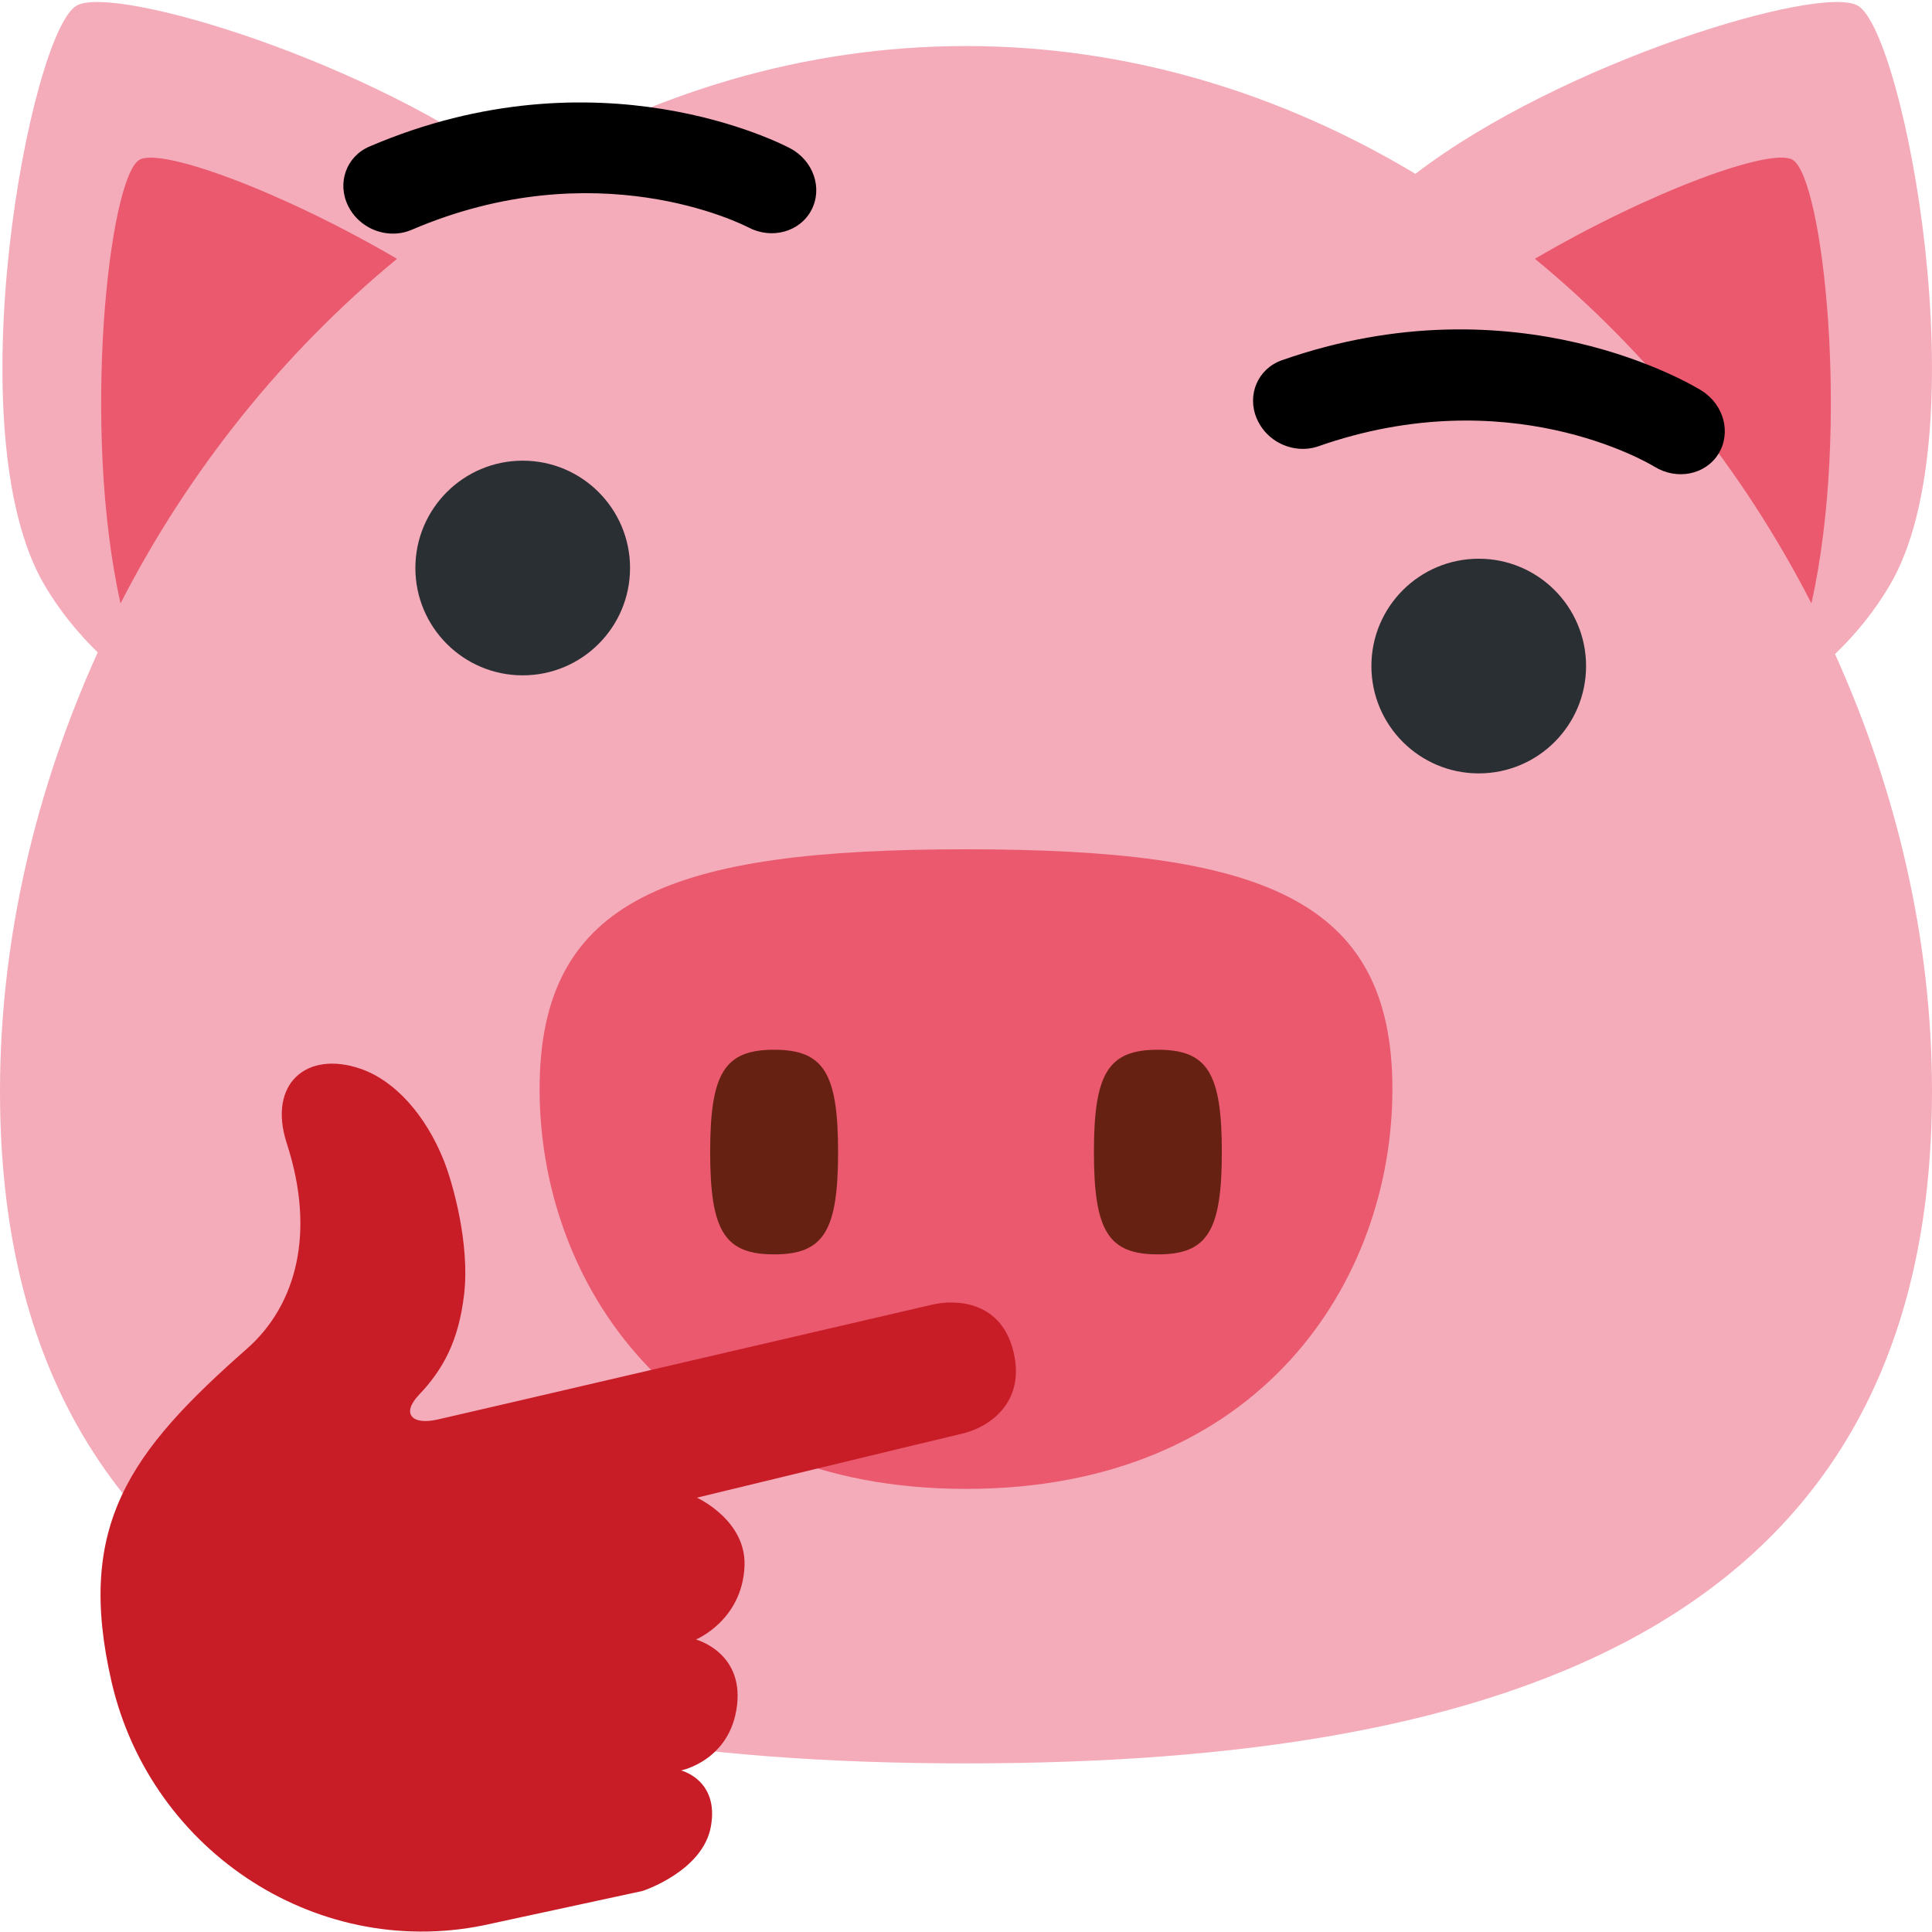
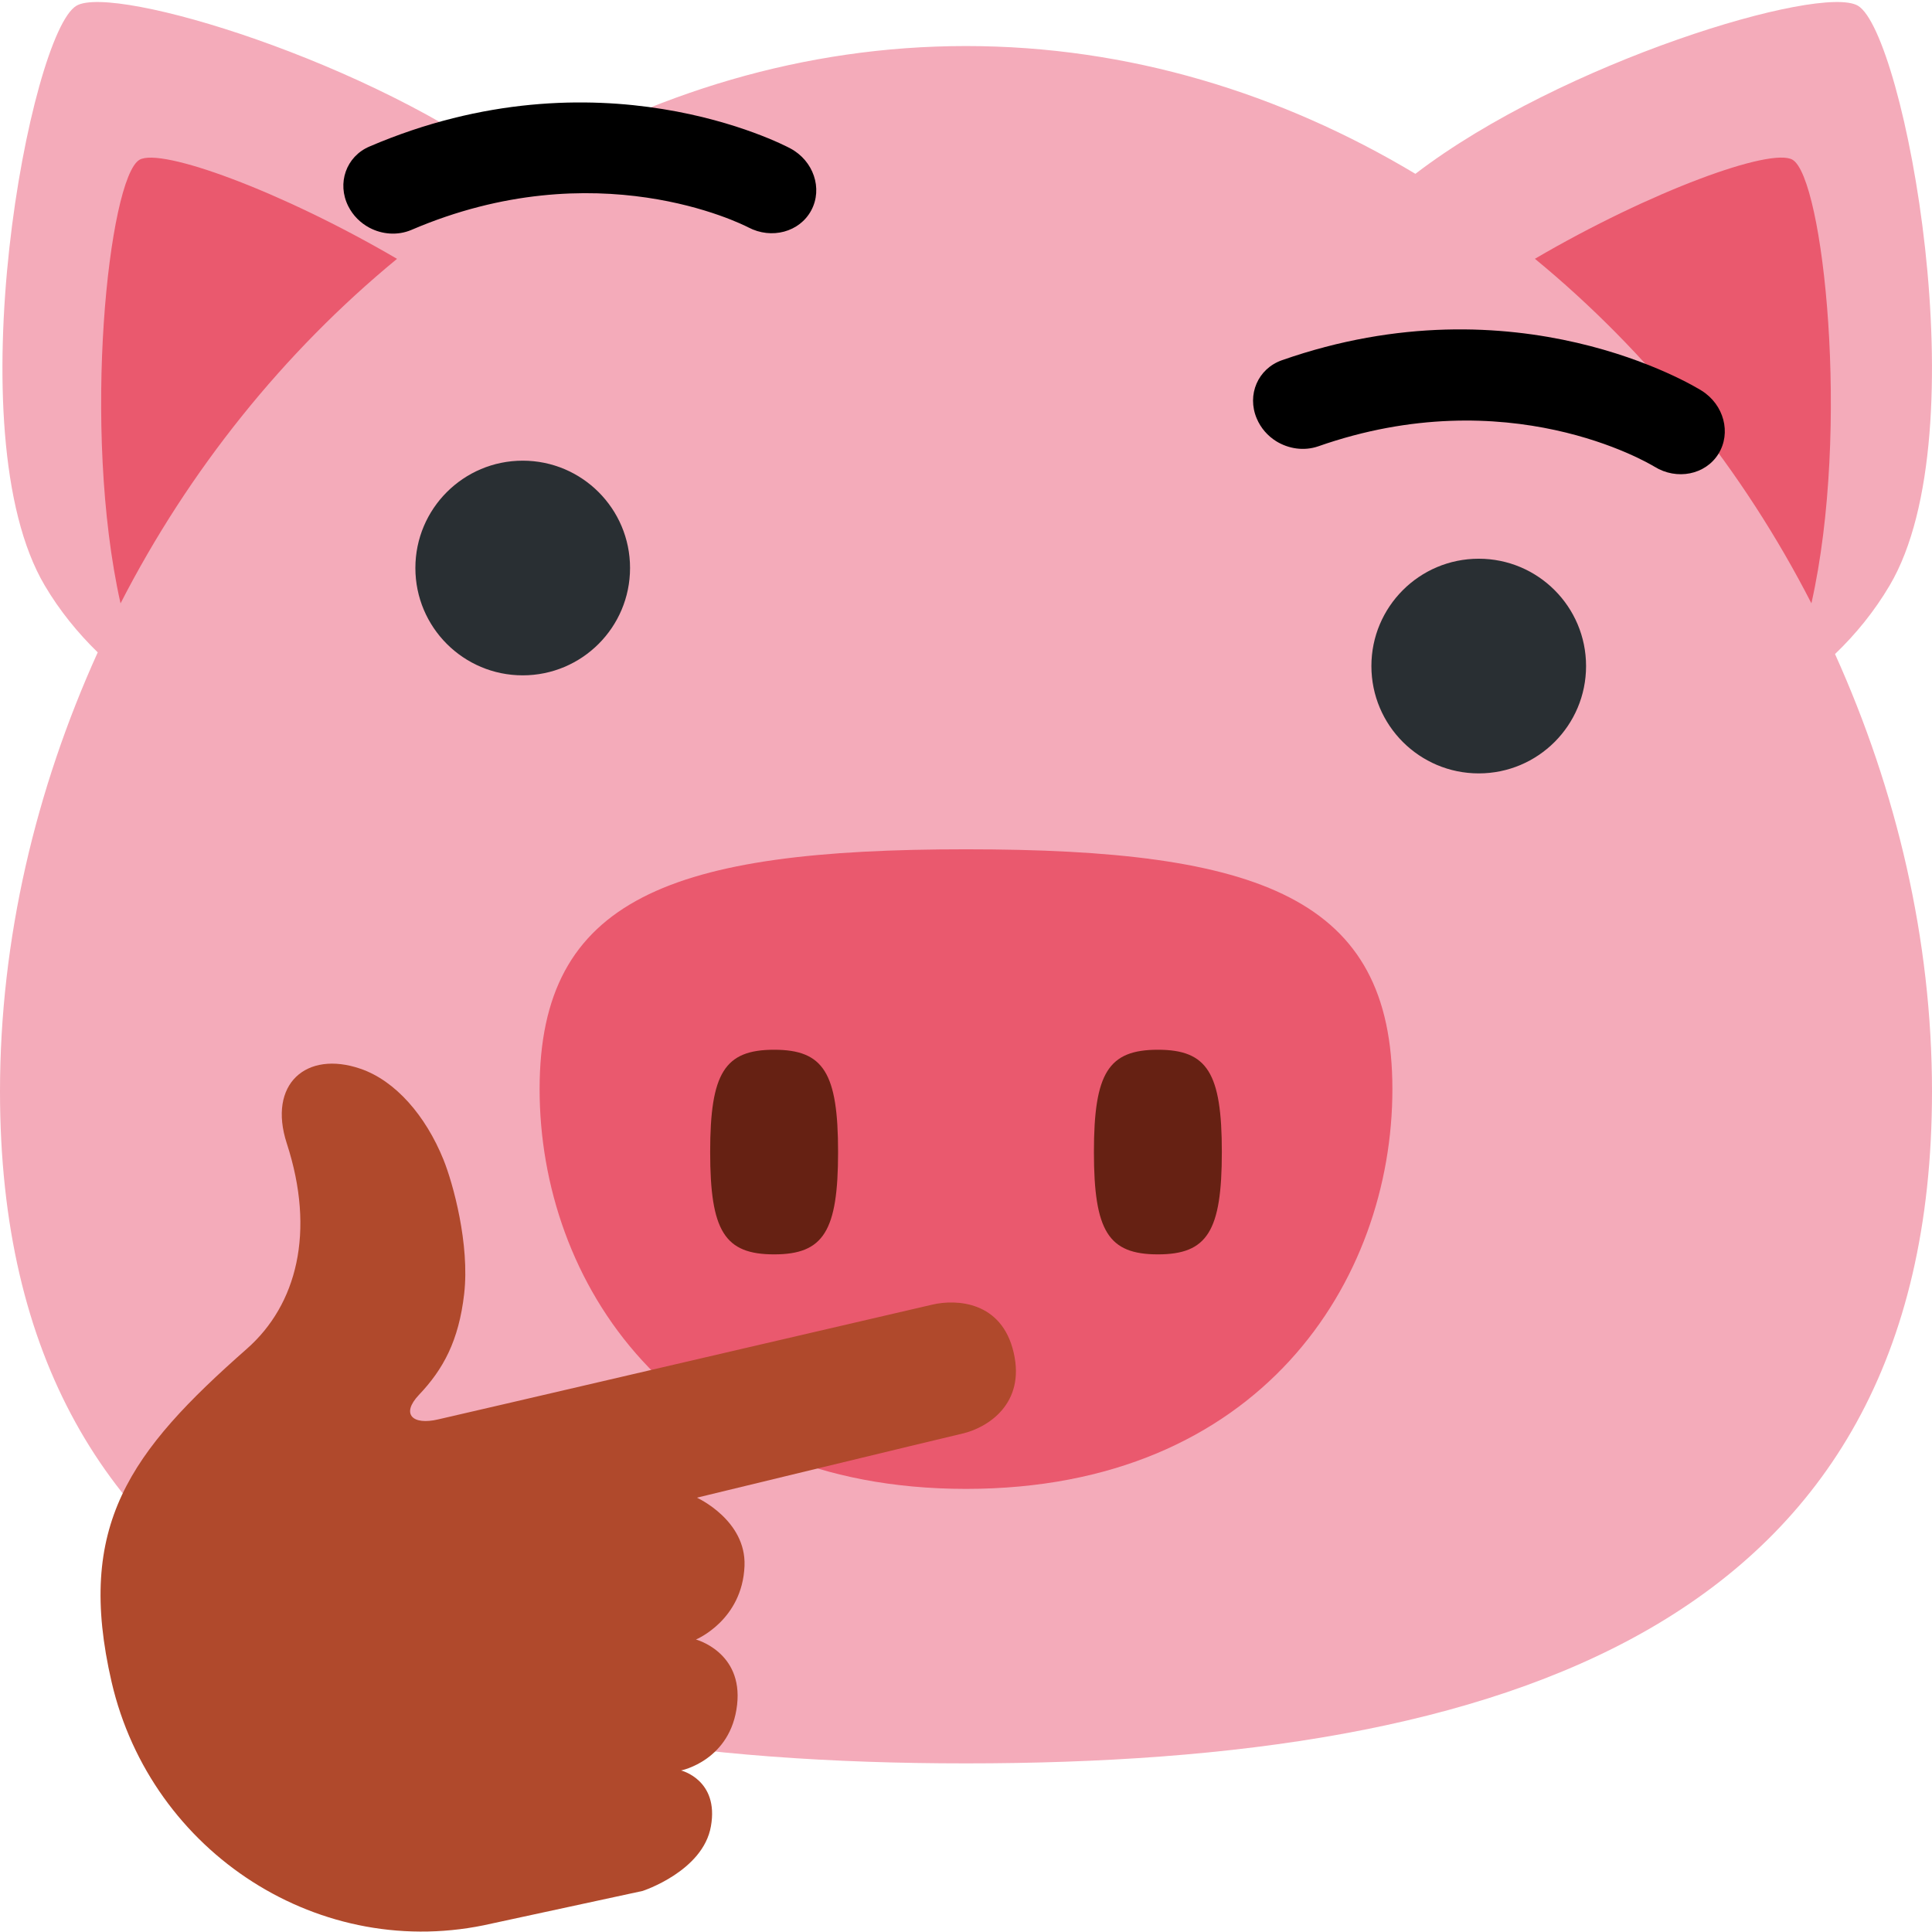
- <svg xmlns="http://www.w3.org/2000/svg" id="svg1091" version="1.1" viewBox="0 0 36 36">
+ <svg xmlns="http://www.w3.org/2000/svg" viewBox="0 0 36 36" version="1.1" id="svg1091">
  <defs id="defs1095" />
-   <path id="path1081" d="m 34.193,12.187 c 0.387,-0.371 0.733,-0.795 1.019,-1.28 1.686,-2.854 0.27,-10.292 -0.592,-10.8 -0.695,-0.411 -5.529,1.05 -8.246,3.132 -2.498,-1.497 -5.343,-2.381 -8.374,-2.381 -3.021,0 -5.856,0.879 -8.349,2.367 -2.721,-2.074 -7.532,-3.528 -8.227,-3.118 -0.861,0.508 -2.276,7.947 -0.592,10.8 0.278,0.471 0.615,0.884 0.989,1.249 -1.155,2.552 -1.821,5.342 -1.821,8.181 0,9.989 8.011,12.521 18,12.521 9.989,0 18,-2.532 18,-12.521 0,-2.828 -0.66,-5.606 -1.807,-8.15 z" fill="#f4abba" />
-   <path style="fill:#ea596e;fill-opacity:1" id="path1713" d="m 33.753,11.242 c 0.733,-3.267 0.219,-7.928 -0.351,-8.265 -0.398,-0.235 -2.635,0.578 -4.801,1.845 2.114,1.739 3.88,3.938 5.152,6.42 z" />
-   <path style="fill:#ea596e;fill-opacity:1" id="path1083" d="m 7.398,4.823 c -2.166,-1.267 -4.402,-2.08 -4.8,-1.845 -0.57,0.337 -1.083,4.998 -0.352,8.265 1.273,-2.483 3.04,-4.682 5.152,-6.42 z" />
-   <g transform="matrix(0.7945268,0,0,0.7945268,3.698517,2.828521)" id="g1719">
-     <path d="m 28,21.983 c 0,4.487 -3.097,9.375 -10,9.375 -6.904,0 -10,-4.888 -10,-9.375 0,-4.487 3.096,-5.625 10,-5.625 6.903,0 10,1.138 10,5.625 z" id="path1715" style="fill:#ea596e;fill-opacity:1" />
-     <path fill="#662113" d="m 15,23.458 c 0,1.857 -0.34,2.4 -1.5,2.4 -1.16,0 -1.5,-0.543 -1.5,-2.4 0,-1.856 0.34,-2.399 1.5,-2.399 1.16,0 1.5,0.542 1.5,2.399 z m 9,0 c 0,1.857 -0.34,2.4 -1.5,2.4 -1.16,0 -1.5,-0.543 -1.5,-2.4 0,-1.856 0.34,-2.399 1.5,-2.399 1.16,0 1.5,0.542 1.5,2.399 z" id="path1085" />
+   <path fill="#f4abba" d="m 34.193,12.187 c 0.387,-0.371 0.733,-0.795 1.019,-1.28 1.686,-2.854 0.27,-10.292 -0.592,-10.8 -0.695,-0.411 -5.529,1.05 -8.246,3.132 -2.498,-1.497 -5.343,-2.381 -8.374,-2.381 -3.021,0 -5.856,0.879 -8.349,2.367 -2.721,-2.074 -7.532,-3.528 -8.227,-3.118 -0.861,0.508 -2.276,7.947 -0.592,10.8 0.278,0.471 0.615,0.884 0.989,1.249 -1.155,2.552 -1.821,5.342 -1.821,8.181 0,9.989 8.011,12.521 18,12.521 9.989,0 18,-2.532 18,-12.521 0,-2.828 -0.66,-5.606 -1.807,-8.15 z" id="path1081" />
+   <path d="m 33.753,11.242 c 0.733,-3.267 0.219,-7.928 -0.351,-8.265 -0.398,-0.235 -2.635,0.578 -4.801,1.845 2.114,1.739 3.88,3.938 5.152,6.42 z" id="path1713" style="fill:#ea596e;fill-opacity:1" />
+   <path d="m 7.398,4.823 c -2.166,-1.267 -4.402,-2.08 -4.8,-1.845 -0.57,0.337 -1.083,4.998 -0.352,8.265 1.273,-2.483 3.04,-4.682 5.152,-6.42 z" id="path1083" style="fill:#ea596e;fill-opacity:1" />
+   <g id="g1719" transform="matrix(0.7945268,0,0,0.7945268,3.698517,2.828521)">
+     <path style="fill:#ea596e;fill-opacity:1" id="path1715" d="m 28,21.983 c 0,4.487 -3.097,9.375 -10,9.375 -6.904,0 -10,-4.888 -10,-9.375 0,-4.487 3.096,-5.625 10,-5.625 6.903,0 10,1.138 10,5.625 z" />
+     <path id="path1085" d="m 15,23.458 c 0,1.857 -0.34,2.4 -1.5,2.4 -1.16,0 -1.5,-0.543 -1.5,-2.4 0,-1.856 0.34,-2.399 1.5,-2.399 1.16,0 1.5,0.542 1.5,2.399 z m 9,0 c 0,1.857 -0.34,2.4 -1.5,2.4 -1.16,0 -1.5,-0.543 -1.5,-2.4 0,-1.856 0.34,-2.399 1.5,-2.399 1.16,0 1.5,0.542 1.5,2.399 z" fill="#662113" />
  </g>
-   <circle id="circle1087" r="2" cy="10.584" cx="9.74" fill="#292f33" />
-   <circle id="circle1089" r="2" cy="12.411" cx="27.554" fill="#292F33" />
-   <path d="m 6.881,4.242 c -0.164,-0.088 -0.303,-0.224 -0.391,-0.399 -0.216,-0.428 -0.04,-0.927 0.393,-1.112 4.266,-1.831 7.699,-0.043 7.843,0.034 0.433,0.231 0.608,0.747 0.391,1.154 -0.216,0.405 -0.74,0.546 -1.173,0.318 -0.123,-0.063 -2.832,-1.432 -6.278,0.047 -0.257,0.109 -0.547,0.085 -0.785,-0.042 z" id="path1670" />
-   <path style="stroke-width:0.891;fill:#c81d26;fill-opacity:1" id="path1668" d="m 11.974,35.235 c 0,0 1.127,-0.366 1.273,-1.205 0.154,-0.866 -0.556,-1.04 -0.556,-1.04 0,0 0.928,-0.185 1.044,-1.226 0.11,-0.981 -0.767,-1.214 -0.767,-1.214 0,0 0.864,-0.356 0.905,-1.371 0.034,-0.854 -0.887,-1.272 -0.887,-1.272 0,0 4.489,-1.088 4.95,-1.195 0.46,-0.107 1.176,-0.548 0.952,-1.509 -0.222,-0.962 -1.073,-0.996 -1.512,-0.894 -0.44,0.102 -6.009,1.395 -7.93,1.843 L 8.166,26.448 C 7.685,26.562 7.467,26.35 7.806,25.992 8.259,25.515 8.548,24.986 8.649,24.11 8.755,23.187 8.442,22.049 8.263,21.607 7.93,20.786 7.368,20.138 6.718,19.915 5.705,19.567 4.985,20.201 5.344,21.306 c 0.538,1.652 0.185,3.007 -0.742,3.825 -2.182,1.922 -3.197,3.292 -2.522,6.213 0.738,3.185 3.9,5.235 7.085,4.498 z" fill="#f19020" />
-   <path d="m 23.779,8.221 c -0.156,-0.098 -0.286,-0.243 -0.362,-0.424 -0.187,-0.442 0.023,-0.927 0.468,-1.084 4.381,-1.536 7.685,0.48 7.823,0.567 0.415,0.26 0.555,0.787 0.312,1.178 -0.242,0.39 -0.776,0.495 -1.191,0.238 -0.12,-0.072 -2.727,-1.621 -6.267,-0.379 -0.266,0.091 -0.553,0.046 -0.783,-0.096 z" id="path1690" />
+   <circle fill="#292f33" cx="9.74" cy="10.584" r="2" id="circle1087" />
+   <circle fill="#292F33" cx="27.554" cy="12.411" r="2" id="circle1089" />
+   <path id="path1670" d="m 6.881,4.242 c -0.164,-0.088 -0.303,-0.224 -0.391,-0.399 -0.216,-0.428 -0.04,-0.927 0.393,-1.112 4.266,-1.831 7.699,-0.043 7.843,0.034 0.433,0.231 0.608,0.747 0.391,1.154 -0.216,0.405 -0.74,0.546 -1.173,0.318 -0.123,-0.063 -2.832,-1.432 -6.278,0.047 -0.257,0.109 -0.547,0.085 -0.785,-0.042 z" />
+   <path fill="#f19020" d="m 11.974,35.235 c 0,0 1.127,-0.366 1.273,-1.205 0.154,-0.866 -0.556,-1.04 -0.556,-1.04 0,0 0.928,-0.185 1.044,-1.226 0.11,-0.981 -0.767,-1.214 -0.767,-1.214 0,0 0.864,-0.356 0.905,-1.371 0.034,-0.854 -0.887,-1.272 -0.887,-1.272 0,0 4.489,-1.088 4.95,-1.195 0.46,-0.107 1.176,-0.548 0.952,-1.509 -0.222,-0.962 -1.073,-0.996 -1.512,-0.894 -0.44,0.102 -6.009,1.395 -7.93,1.843 L 8.166,26.448 C 7.685,26.562 7.467,26.35 7.806,25.992 8.259,25.515 8.548,24.986 8.649,24.11 8.755,23.187 8.442,22.049 8.263,21.607 7.93,20.786 7.368,20.138 6.718,19.915 5.705,19.567 4.985,20.201 5.344,21.306 c 0.538,1.652 0.185,3.007 -0.742,3.825 -2.182,1.922 -3.197,3.292 -2.522,6.213 0.738,3.185 3.9,5.235 7.085,4.498 z" id="path1668" style="stroke-width:0.891;fill:#b0492c;fill-opacity:1" />
+   <path id="path1690" d="m 23.779,8.221 c -0.156,-0.098 -0.286,-0.243 -0.362,-0.424 -0.187,-0.442 0.023,-0.927 0.468,-1.084 4.381,-1.536 7.685,0.48 7.823,0.567 0.415,0.26 0.555,0.787 0.312,1.178 -0.242,0.39 -0.776,0.495 -1.191,0.238 -0.12,-0.072 -2.727,-1.621 -6.267,-0.379 -0.266,0.091 -0.553,0.046 -0.783,-0.096 z" />
</svg>
